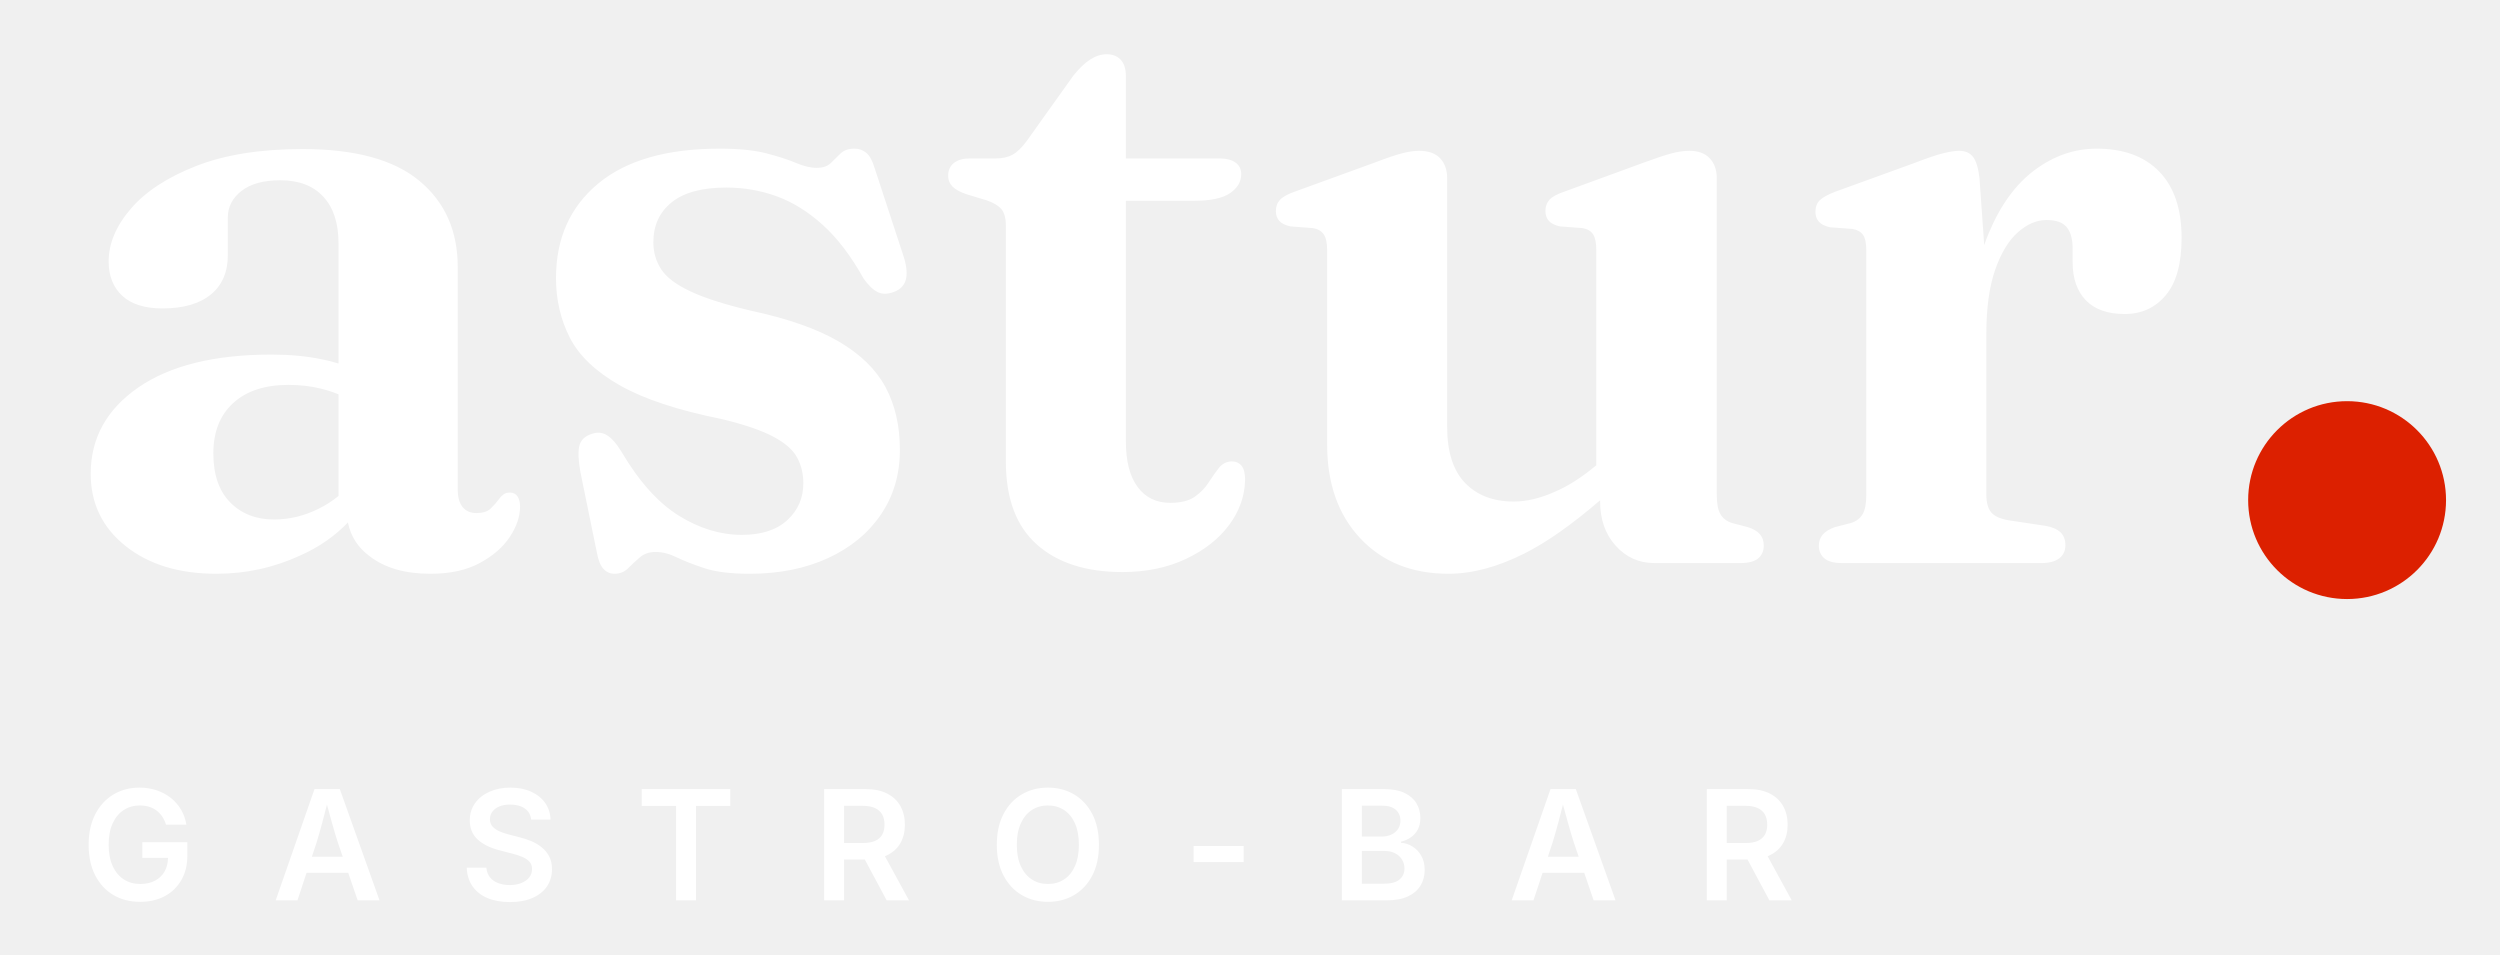
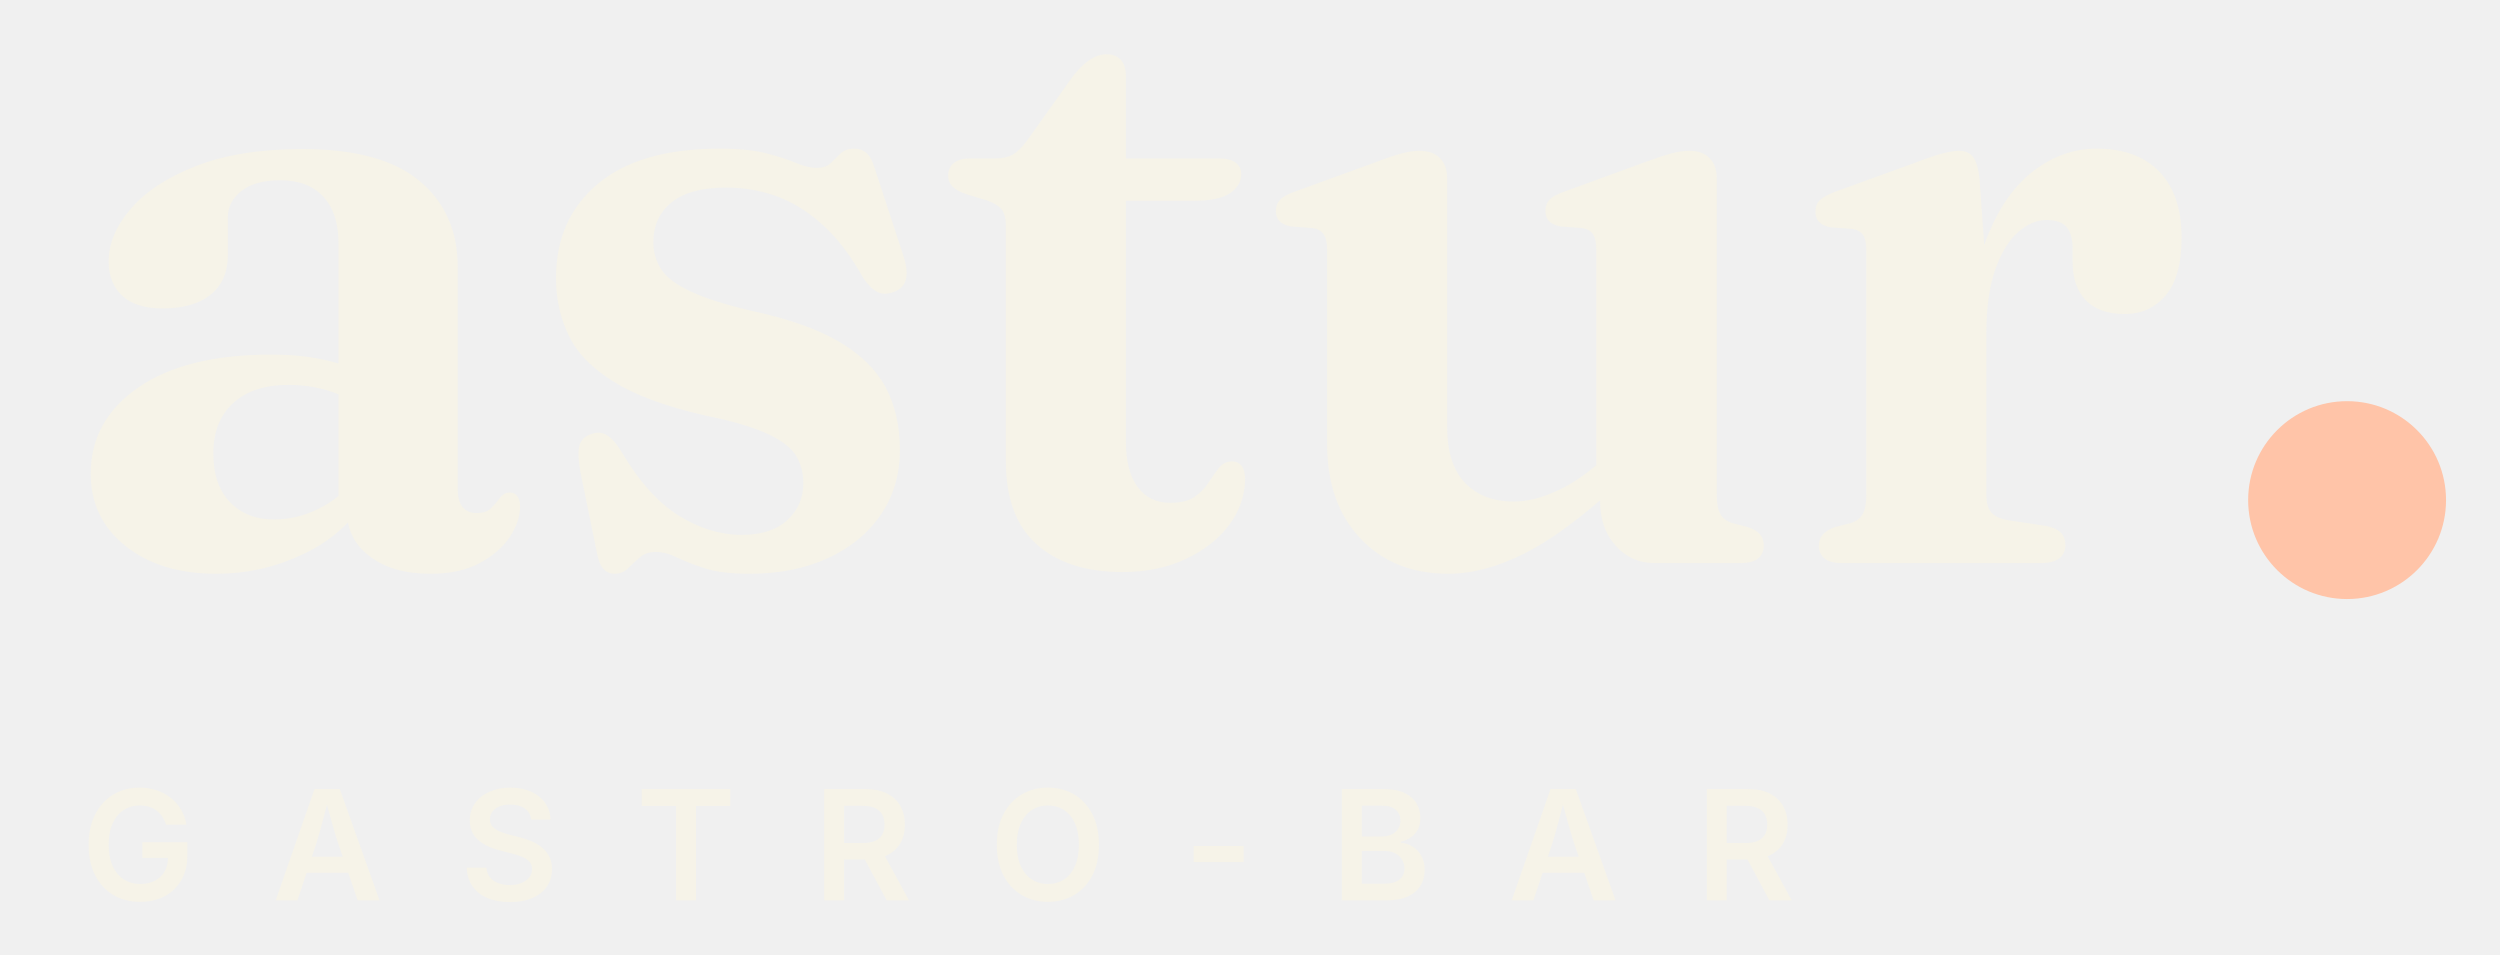
<svg xmlns="http://www.w3.org/2000/svg" viewBox="-12.0 -125.1 555.9 212.1" width="2223" height="849">
-   <path d="M8.17-19.86L8.17-19.86Q8.17-31.73 18.76-39.05Q29.36-46.36 48.36-46.36L48.36-46.36Q54.53-46.36 59.56-45.31L59.56-45.31Q61.47-44.94 63.27-44.37L63.27-44.37L63.27-71.16Q63.27-77.81 59.90-81.46Q56.52-85.12 50.35-85.12L50.35-85.12Q44.74-85.12 41.70-82.75Q38.66-80.37 38.66-76.86L38.66-76.86L38.66-68.50Q38.66-62.80 34.87-59.71Q31.07-56.62 24.13-56.62L24.13-56.62Q18.24-56.62 15.20-59.42Q12.16-62.23 12.16-67.07L12.16-67.07Q12.16-73.06 17.10-78.80Q22.04-84.55 31.64-88.30Q41.23-92.06 55.29-92.06L55.29-92.06Q72.77-92.06 81.27-84.98Q89.78-77.90 89.78-65.83L89.78-65.83L89.78-16.43Q89.78-13.78 90.87-12.45Q91.96-11.12 93.95-11.12L93.95-11.12Q96.05-11.12 97.09-12.11Q98.14-13.11 98.89-14.15L98.89-14.15Q99.37-14.82 99.94-15.25Q100.51-15.68 101.36-15.68L101.36-15.68Q102.50-15.68 103.08-14.82Q103.64-13.96 103.64-12.54L103.64-12.54Q103.64-9.31 101.41-5.89Q99.18-2.47 94.76-0.05Q90.34 2.38 83.70 2.38L83.70 2.38Q75.24 2.38 70.20-1.52L70.20-1.52Q66.31-4.37 65.36-9.03L65.36-9.03Q60.99-4.46 54.81-1.71L54.81-1.71Q45.98 2.38 36.10 2.38L36.10 2.38Q23.66 2.38 15.91-3.80Q8.17-9.97 8.17-19.86ZM63.27-14.92L63.27-37.52Q61.37-38.29 59.47-38.76L59.47-38.76Q56.05-39.62 52.16-39.62L52.16-39.62Q44.27-39.62 39.85-35.58Q35.44-31.54 35.44-24.41Q35.44-17.29 39.19-13.49Q42.94-9.69 48.92-9.69L48.92-9.69Q54.05-9.69 58.80-12.06L58.80-12.06Q61.18-13.21 63.27-14.92L63.27-14.92ZM152.95-6.27L152.95-6.27Q159.50-6.27 163.07-9.55Q166.63-12.82 166.63-17.77L166.63-17.77Q166.63-20.90 165.25-23.46Q163.88-26.03 159.93-28.12Q155.99-30.21 148.49-32.02L148.49-32.02Q133.85-34.96 125.83-39.52Q117.80-44.08 114.71-50.11Q111.63-56.15 111.63-63.37L111.63-63.37Q111.63-76.57 120.98-84.36Q130.34-92.15 148.01-92.15L148.01-92.15Q154.38-92.15 158.41-91.11Q162.45-90.06 165.01-88.97Q167.58-87.88 169.57-87.88L169.57-87.88Q171.67-87.88 172.76-88.97Q173.85-90.06 174.94-91.11Q176.03-92.15 178.03-92.15L178.03-92.15Q179.45-92.15 180.59-91.25Q181.74-90.34 182.50-87.78L182.50-87.78L188.76-68.69Q189.91-65.36 189.48-63.27Q189.05-61.18 186.87-60.33L186.87-60.33Q184.68-59.47 183.11-60.28Q181.55-61.09 180.03-63.27L180.03-63.27Q175.84-70.78 170.95-75.19Q166.06-79.61 160.69-81.56Q155.32-83.50 149.53-83.50L149.53-83.50Q141.45-83.50 137.37-80.23Q133.28-76.95 133.28-71.34L133.28-71.34Q133.28-68.02 135.00-65.36Q136.70-62.70 141.41-60.47Q146.11-58.23 154.85-56.15L154.85-56.15Q167.30-53.48 174.51-49.26Q181.74-45.03 184.92-39.09Q188.10-33.16 188.10-25.18L188.10-25.18Q188.10-17.00 183.87-10.78Q179.64-4.56 172.09-1.09Q164.54 2.38 154.66 2.38L154.66 2.38Q148.39 2.38 144.64 1.14Q140.88-0.10 138.46-1.28Q136.04-2.47 133.76-2.47L133.76-2.47Q131.67-2.47 130.29-1.28Q128.91-0.10 127.68 1.14Q126.44 2.38 124.64 2.38L124.64 2.38Q123.22 2.38 122.22 1.33Q121.22 0.29 120.75-2.19L120.75-2.19L117.04-20.33Q116.38-24.13 116.80-25.98Q117.23-27.84 119.22-28.59L119.22-28.59Q121.31-29.45 122.93-28.45Q124.55-27.46 126.16-24.80L126.16-24.80Q132.05-14.82 138.94-10.54Q145.82-6.27 152.95-6.27ZM207.38-80.66L207.38-80.66L203.01-81.98Q200.73-82.75 199.78-83.74Q198.83-84.74 198.83-86.07L198.83-86.07Q198.83-87.97 200.12-88.97Q201.40-89.97 203.58-89.97L203.58-89.97L209.38-89.97Q211.66-89.97 213.18-90.82Q214.70-91.67 216.31-93.86L216.31-93.86L226.67-108.39Q228.66-110.86 230.47-112.00Q232.27-113.14 234.08-113.14L234.08-113.14Q236.07-113.14 237.21-111.91Q238.35-110.67 238.35-108.30L238.35-108.30L238.35-89.97L259.25-89.97Q261.44-89.97 262.72-89.06Q264.00-88.16 264.00-86.45L264.00-86.45Q264.00-83.98 261.53-82.27Q259.06-80.56 253.56-80.56L253.56-80.56L238.35-80.56L238.35-27.07Q238.35-20.43 240.97-16.91Q243.58-13.39 248.23-13.39L248.23-13.39Q251.75-13.39 253.70-14.77Q255.64-16.15 256.78-17.96Q257.93-19.76 259.02-21.14Q260.11-22.52 261.82-22.61L261.82-22.61Q263.25-22.61 264.05-21.66Q264.86-20.71 264.86-18.52L264.86-18.52Q264.76-13.11 261.30-8.46Q257.83-3.80 251.66-0.90Q245.48 2.00 237.59 2.00L237.59 2.00Q225.44 2.00 218.55-4.13Q211.66-10.26 211.66-22.61L211.66-22.61L211.66-75.05Q211.66-77.52 210.66-78.71Q209.66-79.89 207.38-80.66ZM343.80-13.68L343.80-13.68L343.80-13.96Q334.30-5.79 326.89-2.09L326.89-2.09Q317.96 2.38 310.08 2.38L310.08 2.38Q297.92 2.38 290.51-5.46Q283.10-13.30 283.10-26.41L283.10-26.41L283.10-69.64Q283.10-72.01 282.34-73.10Q281.58-74.20 279.96-74.48L279.96-74.48L274.93-74.86Q273.22-75.24 272.46-76.09Q271.70-76.95 271.70-78.28L271.70-78.28Q271.70-79.80 272.65-80.80Q273.60-81.80 276.07-82.65L276.07-82.65L293.83-89.11Q297.54-90.53 299.72-91.11Q301.91-91.67 303.52-91.67L303.52-91.67Q306.66-91.67 308.23-90.01Q309.79-88.35 309.79-85.59L309.79-85.59L309.79-30.30Q309.79-21.95 313.78-17.81Q317.77-13.68 324.61-13.68L324.61-13.68Q328.79-13.68 333.54-15.77L333.54-15.77Q338.10-17.67 342.95-21.75L342.95-21.75L342.95-69.64Q342.95-72.01 342.24-73.10Q341.52-74.20 339.91-74.48L339.91-74.48L334.87-74.86Q333.16-75.24 332.40-76.09Q331.64-76.95 331.64-78.28L331.64-78.28Q331.64-79.80 332.55-80.80Q333.45-81.80 336.01-82.65L336.01-82.65L353.68-89.11Q357.29-90.44 359.53-91.06Q361.76-91.67 363.66-91.67L363.66-91.67Q366.60-91.67 368.17-90.01Q369.74-88.35 369.74-85.59L369.74-85.59L369.74-15.20Q369.74-12.26 370.55-10.88Q371.35-9.50 373.06-8.93L373.06-8.93L376.67-7.98Q378.48-7.41 379.33-6.41Q380.19-5.42 380.19-3.90L380.19-3.90Q380.19-2.09 378.95-1.04Q377.72 0 374.96 0L374.96 0L355.87 0Q350.74 0 347.27-3.85Q343.80-7.70 343.80-13.68ZM428.16-85.59L428.16-85.59L429.21-70.68Q429.68-72.11 430.25-73.44L430.25-73.44Q434.15-82.75 440.51-87.45Q446.88-92.15 454.19-92.15L454.19-92.15Q463.22-92.15 468.16-87.02Q473.10-81.89 473.10-72.30L473.10-72.30Q473.10-63.74 469.58-59.56Q466.07-55.38 460.46-55.38L460.46-55.38Q454.76-55.38 451.82-58.42Q448.87-61.47 448.87-66.88L448.87-66.88L448.87-70.30Q448.78-73.34 447.45-74.81Q446.12-76.28 443.08-76.28L443.08-76.28Q439.75-76.28 436.67-73.53Q433.58-70.78 431.63-65.17Q429.68-59.56 429.68-50.83L429.68-50.83L429.68-15.29Q429.68-12.54 430.78-11.26Q431.87-9.97 434.72-9.50L434.72-9.50L442.89-8.27Q445.07-7.88 446.17-6.84Q447.26-5.79 447.26-3.99L447.26-3.99Q447.26-2.09 445.88-1.04Q444.50 0 441.94 0L441.94 0L397.57 0Q394.91 0 393.68-1.04Q392.44-2.09 392.44-3.90L392.44-3.90Q392.44-5.32 393.30-6.32Q394.15-7.32 395.96-7.98L395.96-7.98L399.66-8.93Q401.37-9.50 402.18-10.88Q402.99-12.26 402.99-15.20L402.99-15.20L402.99-69.45Q402.99-71.92 402.28-72.96Q401.56-74.00 399.95-74.29L399.95-74.29L394.91-74.67Q393.20-75.05 392.44-75.91Q391.68-76.76 391.68-78.09L391.68-78.09Q391.68-79.70 392.63-80.66Q393.58-81.61 396.05-82.56L396.05-82.56L413.34-88.83Q418.00-90.63 420.18-91.15Q422.37-91.67 423.60-91.67L423.60-91.67Q425.69-91.67 426.74-90.30Q427.78-88.92 428.16-85.59Z" fill="#ffffff" />
-   <circle cx="509.9" cy="-14" r="22" fill="#DC2000" />
-   <path d="M19.17 75.33L19.17 75.33Q15.75 75.33 13.17 73.79Q10.60 72.24 9.15 69.41Q7.71 66.57 7.71 62.67L7.71 62.67Q7.71 58.66 9.20 55.82Q10.68 52.97 13.24 51.45Q15.79 49.93 19.03 49.93L19.03 49.93Q21.07 49.93 22.84 50.53Q24.61 51.13 26.00 52.23Q27.38 53.33 28.27 54.85Q29.16 56.36 29.44 58.17L29.44 58.17L24.91 58.17Q24.61 57.17 24.09 56.39Q23.56 55.61 22.83 55.04Q22.09 54.48 21.15 54.19Q20.21 53.90 19.08 53.90L19.08 53.90Q17.09 53.90 15.52 54.91Q13.95 55.92 13.06 57.87Q12.16 59.81 12.16 62.63L12.16 62.63Q12.16 65.42 13.06 67.37Q13.95 69.32 15.53 70.34Q17.11 71.36 19.18 71.36L19.18 71.36Q21.07 71.36 22.46 70.63Q23.85 69.90 24.61 68.56L24.61 68.56Q25.32 67.28 25.36 65.55L25.36 65.55L19.65 65.55L19.65 62.07L29.66 62.07L29.66 65.04Q29.66 68.21 28.30 70.53Q26.95 72.84 24.59 74.09Q22.22 75.33 19.17 75.33ZM54.14 75L49.30 75L57.93 50.26L63.56 50.26L72.39 75L67.53 75L65.43 68.87L56.17 68.87L54.14 75ZM57.35 65.30L64.21 65.30L63.13 62.15Q62.48 60.16 61.78 57.63L61.78 57.63Q61.28 55.84 60.70 53.70L60.70 53.70Q60.15 55.88 59.67 57.68L59.67 57.68Q58.99 60.22 58.39 62.15L58.39 62.15L57.35 65.30ZM101.38 75.38L101.38 75.38Q98.50 75.38 96.39 74.49Q94.27 73.59 93.08 71.88Q91.88 70.17 91.78 67.73L91.78 67.73L96.15 67.73Q96.26 69.02 96.96 69.89Q97.66 70.75 98.80 71.17Q99.95 71.60 101.34 71.60L101.34 71.60Q102.80 71.60 103.92 71.15Q105.04 70.70 105.68 69.90Q106.31 69.09 106.31 68.03L106.31 68.03Q106.31 67.06 105.75 66.43Q105.19 65.80 104.19 65.36Q103.19 64.92 101.84 64.59L101.84 64.59L99.04 63.86Q95.93 63.06 94.20 61.45Q92.46 59.84 92.46 57.22L92.46 57.22Q92.46 55.03 93.64 53.38Q94.82 51.74 96.86 50.84Q98.90 49.93 101.49 49.93L101.49 49.93Q104.13 49.93 106.12 50.84Q108.12 51.76 109.24 53.37Q110.36 54.98 110.41 57.04L110.41 57.04L106.11 57.04Q105.94 55.44 104.69 54.57Q103.43 53.70 101.43 53.70L101.43 53.70Q100.03 53.70 99.03 54.12Q98.02 54.55 97.48 55.28Q96.94 56.01 96.94 56.95L96.94 56.95Q96.94 57.98 97.58 58.65Q98.22 59.31 99.19 59.71Q100.16 60.11 101.16 60.36L101.16 60.36L103.47 60.96Q104.85 61.29 106.14 61.83Q107.44 62.38 108.47 63.22Q109.51 64.06 110.13 65.25Q110.74 66.45 110.74 68.06L110.74 68.06Q110.74 70.24 109.63 71.89Q108.51 73.54 106.42 74.46Q104.33 75.38 101.38 75.38ZM138.33 54.00L130.69 54.00L130.69 50.26L150.38 50.26L150.38 54.00L142.76 54.00L142.76 75L138.33 75L138.33 54.00ZM175.68 75L171.25 75L171.25 50.26L180.50 50.26Q183.34 50.26 185.28 51.26Q187.22 52.26 188.22 54.04Q189.21 55.83 189.21 58.18Q189.21 60.54 188.21 62.28Q187.21 64.03 185.25 64.97L185.25 64.97Q185.01 65.09 184.77 65.19L184.77 65.19L190.13 75L185.16 75L180.30 65.92L175.68 65.92L175.68 75ZM175.68 53.98L175.68 62.25L179.85 62.25Q181.53 62.25 182.59 61.78Q183.65 61.30 184.17 60.39Q184.68 59.48 184.68 58.18L184.68 58.18Q184.68 56.85 184.17 55.92Q183.65 54.98 182.58 54.48Q181.51 53.98 179.82 53.98L179.82 53.98L175.68 53.98ZM221.02 75.33L221.02 75.33Q217.77 75.33 215.20 73.82Q212.62 72.31 211.14 69.47Q209.65 66.63 209.65 62.65L209.65 62.65Q209.65 58.65 211.14 55.80Q212.62 52.95 215.20 51.44Q217.77 49.93 221.02 49.93L221.02 49.93Q224.26 49.93 226.83 51.44Q229.39 52.95 230.88 55.80Q232.36 58.65 232.36 62.65L232.36 62.65Q232.36 66.63 230.88 69.48Q229.39 72.33 226.83 73.83Q224.26 75.33 221.02 75.33ZM221.02 71.36L221.02 71.36Q223.03 71.36 224.58 70.36Q226.14 69.36 227.02 67.40Q227.90 65.45 227.90 62.65L227.90 62.65Q227.90 59.81 227.02 57.86Q226.14 55.91 224.58 54.90Q223.03 53.90 221.02 53.90L221.02 53.90Q219.00 53.90 217.44 54.91Q215.88 55.92 214.99 57.88Q214.10 59.83 214.10 62.65L214.10 62.65Q214.10 65.45 214.99 67.40Q215.88 69.34 217.44 70.35Q219.00 71.36 221.02 71.36ZM253.41 62.91L264.54 62.91L264.54 66.48L253.41 66.48L253.41 62.91ZM296.36 75L286.38 75L286.38 50.26L295.85 50.26Q298.52 50.26 300.30 51.11Q302.07 51.96 302.95 53.40Q303.83 54.85 303.83 56.69L303.83 56.69Q303.83 58.20 303.25 59.27Q302.67 60.34 301.70 61.00Q300.73 61.67 299.52 61.95L299.52 61.95L299.52 62.20Q300.83 62.27 302.04 63.00Q303.25 63.73 304.02 65.06Q304.79 66.38 304.79 68.26L304.79 68.26Q304.79 70.19 303.87 71.71Q302.94 73.24 301.07 74.12Q299.20 75 296.36 75L296.36 75ZM290.82 64.01L290.82 71.30L295.66 71.30Q298.12 71.30 299.21 70.35Q300.30 69.41 300.30 67.93L300.30 67.93Q300.30 66.82 299.75 65.93Q299.20 65.04 298.20 64.52Q297.19 64.01 295.81 64.01L295.81 64.01L290.82 64.01ZM290.82 53.95L290.82 60.81L295.28 60.81Q296.46 60.81 297.39 60.37Q298.32 59.94 298.86 59.15Q299.40 58.35 299.40 57.25L299.40 57.25Q299.40 55.81 298.39 54.88Q297.37 53.95 295.38 53.95L295.38 53.95L290.82 53.95ZM328.98 75L324.14 75L332.77 50.26L338.40 50.26L347.23 75L342.36 75L340.27 68.87L331.01 68.87L328.98 75ZM332.19 65.30L339.04 65.30L337.96 62.15Q337.32 60.16 336.62 57.63L336.62 57.63Q336.12 55.84 335.54 53.70L335.54 53.70Q334.99 55.88 334.51 57.68L334.51 57.68Q333.83 60.22 333.23 62.15L333.23 62.15L332.19 65.30ZM371.96 75L367.53 75L367.53 50.26L376.78 50.26Q379.62 50.26 381.56 51.26Q383.50 52.26 384.50 54.04Q385.50 55.83 385.50 58.18Q385.50 60.54 384.49 62.28Q383.49 64.03 381.53 64.97L381.53 64.97Q381.29 65.09 381.05 65.19L381.05 65.19L386.41 75L381.44 75L376.58 65.92L371.96 65.92L371.96 75ZM371.96 53.98L371.96 62.25L376.13 62.25Q377.81 62.25 378.87 61.78Q379.93 61.30 380.45 60.39Q380.96 59.48 380.96 58.18L380.96 58.18Q380.96 56.85 380.45 55.92Q379.93 54.98 378.86 54.48Q377.79 53.98 376.10 53.98L376.10 53.98L371.96 53.98Z" fill="#ffffff" />
+   <path d="M8.17-19.86L8.17-19.86Q8.17-31.73 18.76-39.05Q29.36-46.36 48.36-46.36L48.36-46.36Q54.53-46.36 59.56-45.31L59.56-45.31Q61.47-44.94 63.27-44.37L63.27-44.37L63.27-71.16Q63.27-77.81 59.90-81.46Q56.52-85.12 50.35-85.12L50.35-85.12Q44.74-85.12 41.70-82.75Q38.66-80.37 38.66-76.86L38.66-76.86L38.66-68.50Q38.66-62.80 34.87-59.71Q31.07-56.62 24.13-56.62L24.13-56.62Q18.24-56.62 15.20-59.42Q12.16-62.23 12.16-67.07L12.16-67.07Q12.16-73.06 17.10-78.80Q22.04-84.55 31.64-88.30Q41.23-92.06 55.29-92.06L55.29-92.06Q72.77-92.06 81.27-84.98Q89.78-77.90 89.78-65.83L89.78-65.83L89.78-16.43Q89.78-13.78 90.87-12.45Q91.96-11.12 93.95-11.12L93.95-11.12Q96.05-11.12 97.09-12.11Q98.14-13.11 98.89-14.15L98.89-14.15Q99.37-14.82 99.94-15.25Q100.51-15.68 101.36-15.68L101.36-15.68Q102.50-15.68 103.08-14.82Q103.64-13.96 103.64-12.54L103.64-12.54Q103.64-9.31 101.41-5.89Q99.18-2.47 94.76-0.05Q90.34 2.38 83.70 2.38L83.70 2.38Q75.24 2.38 70.20-1.52L70.20-1.52Q66.31-4.37 65.36-9.03L65.36-9.03Q60.99-4.46 54.81-1.71L54.81-1.71Q45.98 2.38 36.10 2.38L36.10 2.38Q23.66 2.38 15.91-3.80Q8.17-9.97 8.17-19.86ZM63.27-14.92L63.27-37.52Q61.37-38.29 59.47-38.76L59.47-38.76Q56.05-39.62 52.16-39.62L52.16-39.62Q44.27-39.62 39.85-35.58Q35.44-31.54 35.44-24.41Q35.44-17.29 39.19-13.49Q42.94-9.69 48.92-9.69L48.92-9.69Q54.05-9.69 58.80-12.06L58.80-12.06Q61.18-13.21 63.27-14.92L63.27-14.92ZM152.95-6.27L152.95-6.27Q159.50-6.27 163.07-9.55Q166.63-12.82 166.63-17.77L166.63-17.77Q166.63-20.90 165.25-23.46Q163.88-26.03 159.93-28.12Q155.99-30.21 148.49-32.02L148.49-32.02Q133.85-34.96 125.83-39.52Q117.80-44.08 114.71-50.11Q111.63-56.15 111.63-63.37L111.63-63.37Q111.63-76.57 120.98-84.36Q130.34-92.15 148.01-92.15L148.01-92.15Q154.38-92.15 158.41-91.11Q162.45-90.06 165.01-88.97Q167.58-87.88 169.57-87.88L169.57-87.88Q171.67-87.88 172.76-88.97Q173.85-90.06 174.94-91.11Q176.03-92.15 178.03-92.15L178.03-92.15Q179.45-92.15 180.59-91.25Q181.74-90.34 182.50-87.78L182.50-87.78L188.76-68.69Q189.91-65.36 189.48-63.27Q189.05-61.18 186.87-60.33L186.87-60.33Q184.68-59.47 183.11-60.28Q181.55-61.09 180.03-63.27L180.03-63.27Q175.84-70.78 170.95-75.19Q166.06-79.61 160.69-81.56Q155.32-83.50 149.53-83.50L149.53-83.50Q141.45-83.50 137.37-80.23Q133.28-76.95 133.28-71.34L133.28-71.34Q133.28-68.02 135.00-65.36Q136.70-62.70 141.41-60.47Q146.11-58.23 154.85-56.15L154.85-56.15Q167.30-53.48 174.51-49.26Q181.74-45.03 184.92-39.09Q188.10-33.16 188.10-25.18L188.10-25.18Q188.10-17.00 183.87-10.78Q179.64-4.56 172.09-1.09Q164.54 2.38 154.66 2.38L154.66 2.38Q148.39 2.38 144.64 1.14Q140.88-0.10 138.46-1.28Q136.04-2.47 133.76-2.47L133.76-2.47Q131.67-2.47 130.29-1.28Q128.91-0.10 127.68 1.14Q126.44 2.38 124.64 2.38L124.64 2.38Q123.22 2.38 122.22 1.33Q121.22 0.29 120.75-2.19L120.75-2.19L117.04-20.33Q116.38-24.13 116.80-25.98Q117.23-27.84 119.22-28.59L119.22-28.59Q121.31-29.45 122.93-28.45Q124.55-27.46 126.16-24.80L126.16-24.80Q132.05-14.82 138.94-10.54Q145.82-6.27 152.95-6.27ZM207.38-80.66L207.38-80.66L203.01-81.98Q200.73-82.75 199.78-83.74Q198.83-84.74 198.83-86.07L198.83-86.07Q198.83-87.97 200.12-88.97Q201.40-89.97 203.58-89.97L203.58-89.97L209.38-89.97Q211.66-89.97 213.18-90.82Q214.70-91.67 216.31-93.86L216.31-93.86L226.67-108.39Q228.66-110.86 230.47-112.00Q232.27-113.14 234.08-113.14L234.08-113.14Q236.07-113.14 237.21-111.91Q238.35-110.67 238.35-108.30L238.35-108.30L238.35-89.97L259.25-89.97Q261.44-89.97 262.72-89.06Q264.00-88.16 264.00-86.45L264.00-86.45Q264.00-83.98 261.53-82.27Q259.06-80.56 253.56-80.56L253.56-80.56L238.35-80.56L238.35-27.07Q238.35-20.43 240.97-16.91Q243.58-13.39 248.23-13.39L248.23-13.39Q251.75-13.39 253.70-14.77Q255.64-16.15 256.78-17.96Q257.93-19.76 259.02-21.14Q260.11-22.52 261.82-22.61L261.82-22.61Q263.25-22.61 264.05-21.66Q264.86-20.71 264.86-18.52L264.86-18.52Q264.76-13.11 261.30-8.46Q257.83-3.80 251.66-0.90Q245.48 2.00 237.59 2.00L237.59 2.00Q225.44 2.00 218.55-4.13Q211.66-10.26 211.66-22.61L211.66-22.61L211.66-75.05Q211.66-77.52 210.66-78.71Q209.66-79.89 207.38-80.66ZM343.80-13.68L343.80-13.68L343.80-13.96Q334.30-5.79 326.89-2.09L326.89-2.09Q317.96 2.38 310.08 2.38L310.08 2.38Q297.92 2.38 290.51-5.46Q283.10-13.30 283.10-26.41L283.10-26.41L283.10-69.64Q283.10-72.01 282.34-73.10Q281.58-74.20 279.96-74.48L279.96-74.48L274.93-74.86Q273.22-75.24 272.46-76.09Q271.70-76.95 271.70-78.28L271.70-78.28Q271.70-79.80 272.65-80.80Q273.60-81.80 276.07-82.65L276.07-82.65L293.83-89.11Q297.54-90.53 299.72-91.11Q301.91-91.67 303.52-91.67L303.52-91.67Q306.66-91.67 308.23-90.01Q309.79-88.35 309.79-85.59L309.79-85.59L309.79-30.30Q309.79-21.95 313.78-17.81Q317.77-13.68 324.61-13.68L324.61-13.68Q328.79-13.68 333.54-15.77L333.54-15.77Q338.10-17.67 342.95-21.75L342.95-21.75L342.95-69.64Q342.95-72.01 342.24-73.10Q341.52-74.20 339.91-74.48L339.91-74.48L334.87-74.86Q333.16-75.24 332.40-76.09Q331.64-76.95 331.64-78.28L331.64-78.28Q331.64-79.80 332.55-80.80Q333.45-81.80 336.01-82.65L336.01-82.65L353.68-89.11Q357.29-90.44 359.53-91.06Q361.76-91.67 363.66-91.67L363.66-91.67Q366.60-91.67 368.17-90.01Q369.74-88.35 369.74-85.59L369.74-85.59L369.74-15.20Q369.74-12.26 370.55-10.88Q371.35-9.50 373.06-8.93L373.06-8.93L376.67-7.98Q378.48-7.41 379.33-6.41Q380.19-5.42 380.19-3.90L380.19-3.90Q380.19-2.09 378.95-1.04Q377.72 0 374.96 0L374.96 0L355.87 0Q350.74 0 347.27-3.85Q343.80-7.70 343.80-13.68ZM428.16-85.59L428.16-85.59L429.21-70.68Q429.68-72.11 430.25-73.44L430.25-73.44Q434.15-82.75 440.51-87.45Q446.88-92.15 454.19-92.15L454.19-92.15Q463.22-92.15 468.16-87.02Q473.10-81.89 473.10-72.30L473.10-72.30Q473.10-63.74 469.58-59.56Q466.07-55.38 460.46-55.38L460.46-55.38Q454.76-55.38 451.82-58.42Q448.87-61.47 448.87-66.88L448.87-66.88L448.87-70.30Q448.78-73.34 447.45-74.81Q446.12-76.28 443.08-76.28L443.08-76.28Q439.75-76.28 436.67-73.53Q433.58-70.78 431.63-65.17Q429.68-59.56 429.68-50.83L429.68-50.83L429.68-15.29Q429.68-12.54 430.78-11.26Q431.87-9.97 434.72-9.50L434.72-9.50L442.89-8.27Q445.07-7.88 446.17-6.84Q447.26-5.79 447.26-3.99L447.26-3.99Q447.26-2.09 445.88-1.04Q444.50 0 441.94 0L441.94 0L397.57 0Q394.91 0 393.68-1.04Q392.44-2.09 392.44-3.90L392.44-3.90Q392.44-5.32 393.30-6.32Q394.15-7.32 395.96-7.98L395.96-7.98L399.66-8.93Q401.37-9.50 402.18-10.88Q402.99-12.26 402.99-15.20L402.99-15.20L402.99-69.45Q402.99-71.92 402.28-72.96Q401.56-74.00 399.95-74.29L399.95-74.29L394.91-74.67Q393.20-75.05 392.44-75.91Q391.68-76.76 391.68-78.09L391.68-78.09Q391.68-79.70 392.63-80.66Q393.58-81.61 396.05-82.56L396.05-82.56L413.34-88.83Q418.00-90.63 420.18-91.15Q422.37-91.67 423.60-91.67L423.60-91.67Q425.69-91.67 426.74-90.30Q427.78-88.92 428.16-85.59Z" fill="#f6f3e8" />
+   <circle cx="509.9" cy="-14" r="22" fill="#ffc4a8" />
+   <path d="M19.17 75.33L19.17 75.33Q15.75 75.33 13.17 73.79Q10.60 72.24 9.15 69.41Q7.71 66.57 7.71 62.67L7.71 62.67Q7.71 58.66 9.20 55.82Q10.68 52.97 13.24 51.45Q15.79 49.93 19.03 49.93L19.03 49.93Q21.07 49.93 22.84 50.53Q24.61 51.13 26.00 52.23Q27.38 53.33 28.27 54.85Q29.16 56.36 29.44 58.17L29.44 58.17L24.91 58.17Q24.61 57.17 24.09 56.39Q23.56 55.61 22.83 55.04Q22.09 54.48 21.15 54.19Q20.21 53.90 19.08 53.90L19.08 53.90Q17.09 53.90 15.52 54.91Q13.95 55.92 13.06 57.87Q12.16 59.81 12.16 62.63L12.16 62.63Q12.16 65.42 13.06 67.37Q13.95 69.32 15.53 70.34Q17.11 71.36 19.18 71.36L19.18 71.36Q21.07 71.36 22.46 70.63Q23.85 69.90 24.61 68.56L24.61 68.56Q25.32 67.28 25.36 65.55L25.36 65.55L19.65 65.55L19.65 62.07L29.66 62.07L29.66 65.04Q29.66 68.21 28.30 70.53Q26.95 72.84 24.59 74.09Q22.22 75.33 19.17 75.33ZM54.14 75L49.30 75L57.93 50.26L63.56 50.26L72.39 75L67.53 75L65.43 68.87L56.17 68.87L54.14 75ZM57.35 65.30L64.21 65.30L63.13 62.15Q62.48 60.16 61.78 57.63L61.78 57.63Q61.28 55.84 60.70 53.70L60.70 53.70Q60.15 55.88 59.67 57.68L59.67 57.68Q58.99 60.22 58.39 62.15L58.39 62.15L57.35 65.30ZM101.38 75.38L101.38 75.38Q98.50 75.38 96.39 74.49Q94.27 73.59 93.08 71.88Q91.88 70.17 91.78 67.73L91.78 67.73L96.15 67.73Q96.26 69.02 96.96 69.89Q97.66 70.75 98.80 71.17Q99.95 71.60 101.34 71.60L101.34 71.60Q102.80 71.60 103.92 71.15Q105.04 70.70 105.68 69.90Q106.31 69.09 106.31 68.03L106.31 68.03Q106.31 67.06 105.75 66.43Q105.19 65.80 104.19 65.36Q103.19 64.92 101.84 64.59L101.84 64.59L99.04 63.86Q95.93 63.06 94.20 61.45Q92.46 59.84 92.46 57.22L92.46 57.22Q92.46 55.03 93.64 53.38Q94.82 51.74 96.86 50.84Q98.90 49.93 101.49 49.93L101.49 49.93Q104.13 49.93 106.12 50.84Q108.12 51.76 109.24 53.37Q110.36 54.98 110.41 57.04L110.41 57.04L106.11 57.04Q105.94 55.44 104.69 54.57Q103.43 53.70 101.43 53.70L101.43 53.70Q100.03 53.70 99.03 54.12Q98.02 54.55 97.48 55.28Q96.94 56.01 96.94 56.95L96.94 56.95Q96.94 57.98 97.58 58.65Q98.22 59.31 99.19 59.71Q100.16 60.11 101.16 60.36L101.16 60.36L103.47 60.96Q104.85 61.29 106.14 61.83Q107.44 62.38 108.47 63.22Q109.51 64.06 110.13 65.25Q110.74 66.45 110.74 68.06L110.74 68.06Q110.74 70.24 109.63 71.89Q108.51 73.54 106.42 74.46Q104.33 75.38 101.38 75.38ZM138.33 54.00L130.69 54.00L130.69 50.26L150.38 50.26L150.38 54.00L142.76 54.00L142.76 75L138.33 75L138.33 54.00ZM175.68 75L171.25 75L171.25 50.26L180.50 50.26Q183.34 50.26 185.28 51.26Q187.22 52.26 188.22 54.04Q189.21 55.83 189.21 58.18Q189.21 60.54 188.21 62.28Q187.21 64.03 185.25 64.97L185.25 64.97Q185.01 65.09 184.77 65.19L184.77 65.19L190.13 75L185.16 75L180.30 65.92L175.68 65.92L175.68 75ZM175.68 53.98L175.68 62.25L179.85 62.25Q181.53 62.25 182.59 61.78Q183.65 61.30 184.17 60.39Q184.68 59.48 184.68 58.18L184.68 58.18Q184.68 56.85 184.17 55.92Q183.65 54.98 182.58 54.48Q181.51 53.98 179.82 53.98L179.82 53.98L175.68 53.98ZM221.02 75.33L221.02 75.33Q217.77 75.33 215.20 73.82Q212.62 72.31 211.14 69.47Q209.65 66.63 209.65 62.65L209.65 62.65Q209.65 58.65 211.14 55.80Q212.62 52.95 215.20 51.44Q217.77 49.93 221.02 49.93L221.02 49.93Q224.26 49.93 226.83 51.44Q229.39 52.95 230.88 55.80Q232.36 58.65 232.36 62.65L232.36 62.65Q232.36 66.63 230.88 69.48Q229.39 72.33 226.83 73.83Q224.26 75.33 221.02 75.33ZM221.02 71.36L221.02 71.36Q223.03 71.36 224.58 70.36Q226.14 69.36 227.02 67.40Q227.90 65.45 227.90 62.65L227.90 62.65Q227.90 59.81 227.02 57.86Q226.14 55.91 224.58 54.90Q223.03 53.90 221.02 53.90L221.02 53.90Q219.00 53.90 217.44 54.91Q215.88 55.92 214.99 57.88Q214.10 59.83 214.10 62.65L214.10 62.65Q214.10 65.45 214.99 67.40Q215.88 69.34 217.44 70.35Q219.00 71.36 221.02 71.36ZM253.41 62.91L264.54 62.91L264.54 66.48L253.41 66.48L253.41 62.91ZM296.36 75L286.38 75L286.38 50.26L295.85 50.26Q298.52 50.26 300.30 51.11Q302.07 51.96 302.95 53.40Q303.83 54.85 303.83 56.69L303.83 56.69Q303.83 58.20 303.25 59.27Q302.67 60.34 301.70 61.00Q300.73 61.67 299.52 61.95L299.52 61.95L299.52 62.20Q300.83 62.27 302.04 63.00Q303.25 63.73 304.02 65.06Q304.79 66.38 304.79 68.26L304.79 68.26Q304.79 70.19 303.87 71.71Q302.94 73.24 301.07 74.12Q299.20 75 296.36 75L296.36 75ZM290.82 64.01L290.82 71.30L295.66 71.30Q298.12 71.30 299.21 70.35Q300.30 69.41 300.30 67.93L300.30 67.93Q300.30 66.82 299.75 65.93Q299.20 65.04 298.20 64.52Q297.19 64.01 295.81 64.01L295.81 64.01L290.82 64.01ZM290.82 53.95L290.82 60.81L295.28 60.81Q296.46 60.81 297.39 60.37Q298.32 59.94 298.86 59.15Q299.40 58.35 299.40 57.25L299.40 57.25Q299.40 55.81 298.39 54.88Q297.37 53.95 295.38 53.95L295.38 53.95L290.82 53.95ZM328.98 75L324.14 75L332.77 50.26L338.40 50.26L347.23 75L342.36 75L340.27 68.87L331.01 68.87L328.98 75ZM332.19 65.30L339.04 65.30L337.96 62.15Q337.32 60.16 336.62 57.63L336.62 57.63Q336.12 55.84 335.54 53.70L335.54 53.70Q334.99 55.88 334.51 57.68L334.51 57.68Q333.83 60.22 333.23 62.15L333.23 62.15L332.19 65.30ZM371.96 75L367.53 75L367.53 50.26L376.78 50.26Q379.62 50.26 381.56 51.26Q383.50 52.26 384.50 54.04Q385.50 55.83 385.50 58.18Q385.50 60.54 384.49 62.28Q383.49 64.03 381.53 64.97L381.53 64.97Q381.29 65.09 381.05 65.19L381.05 65.19L386.41 75L381.44 75L376.58 65.92L371.96 65.92L371.96 75ZM371.96 53.98L371.96 62.25L376.13 62.25Q377.81 62.25 378.87 61.78Q379.93 61.30 380.45 60.39Q380.96 59.48 380.96 58.18L380.96 58.18Q380.96 56.85 380.45 55.92Q379.93 54.98 378.86 54.48Q377.79 53.98 376.10 53.98L376.10 53.98L371.96 53.98Z" fill="#f6f3e8" />
</svg>
